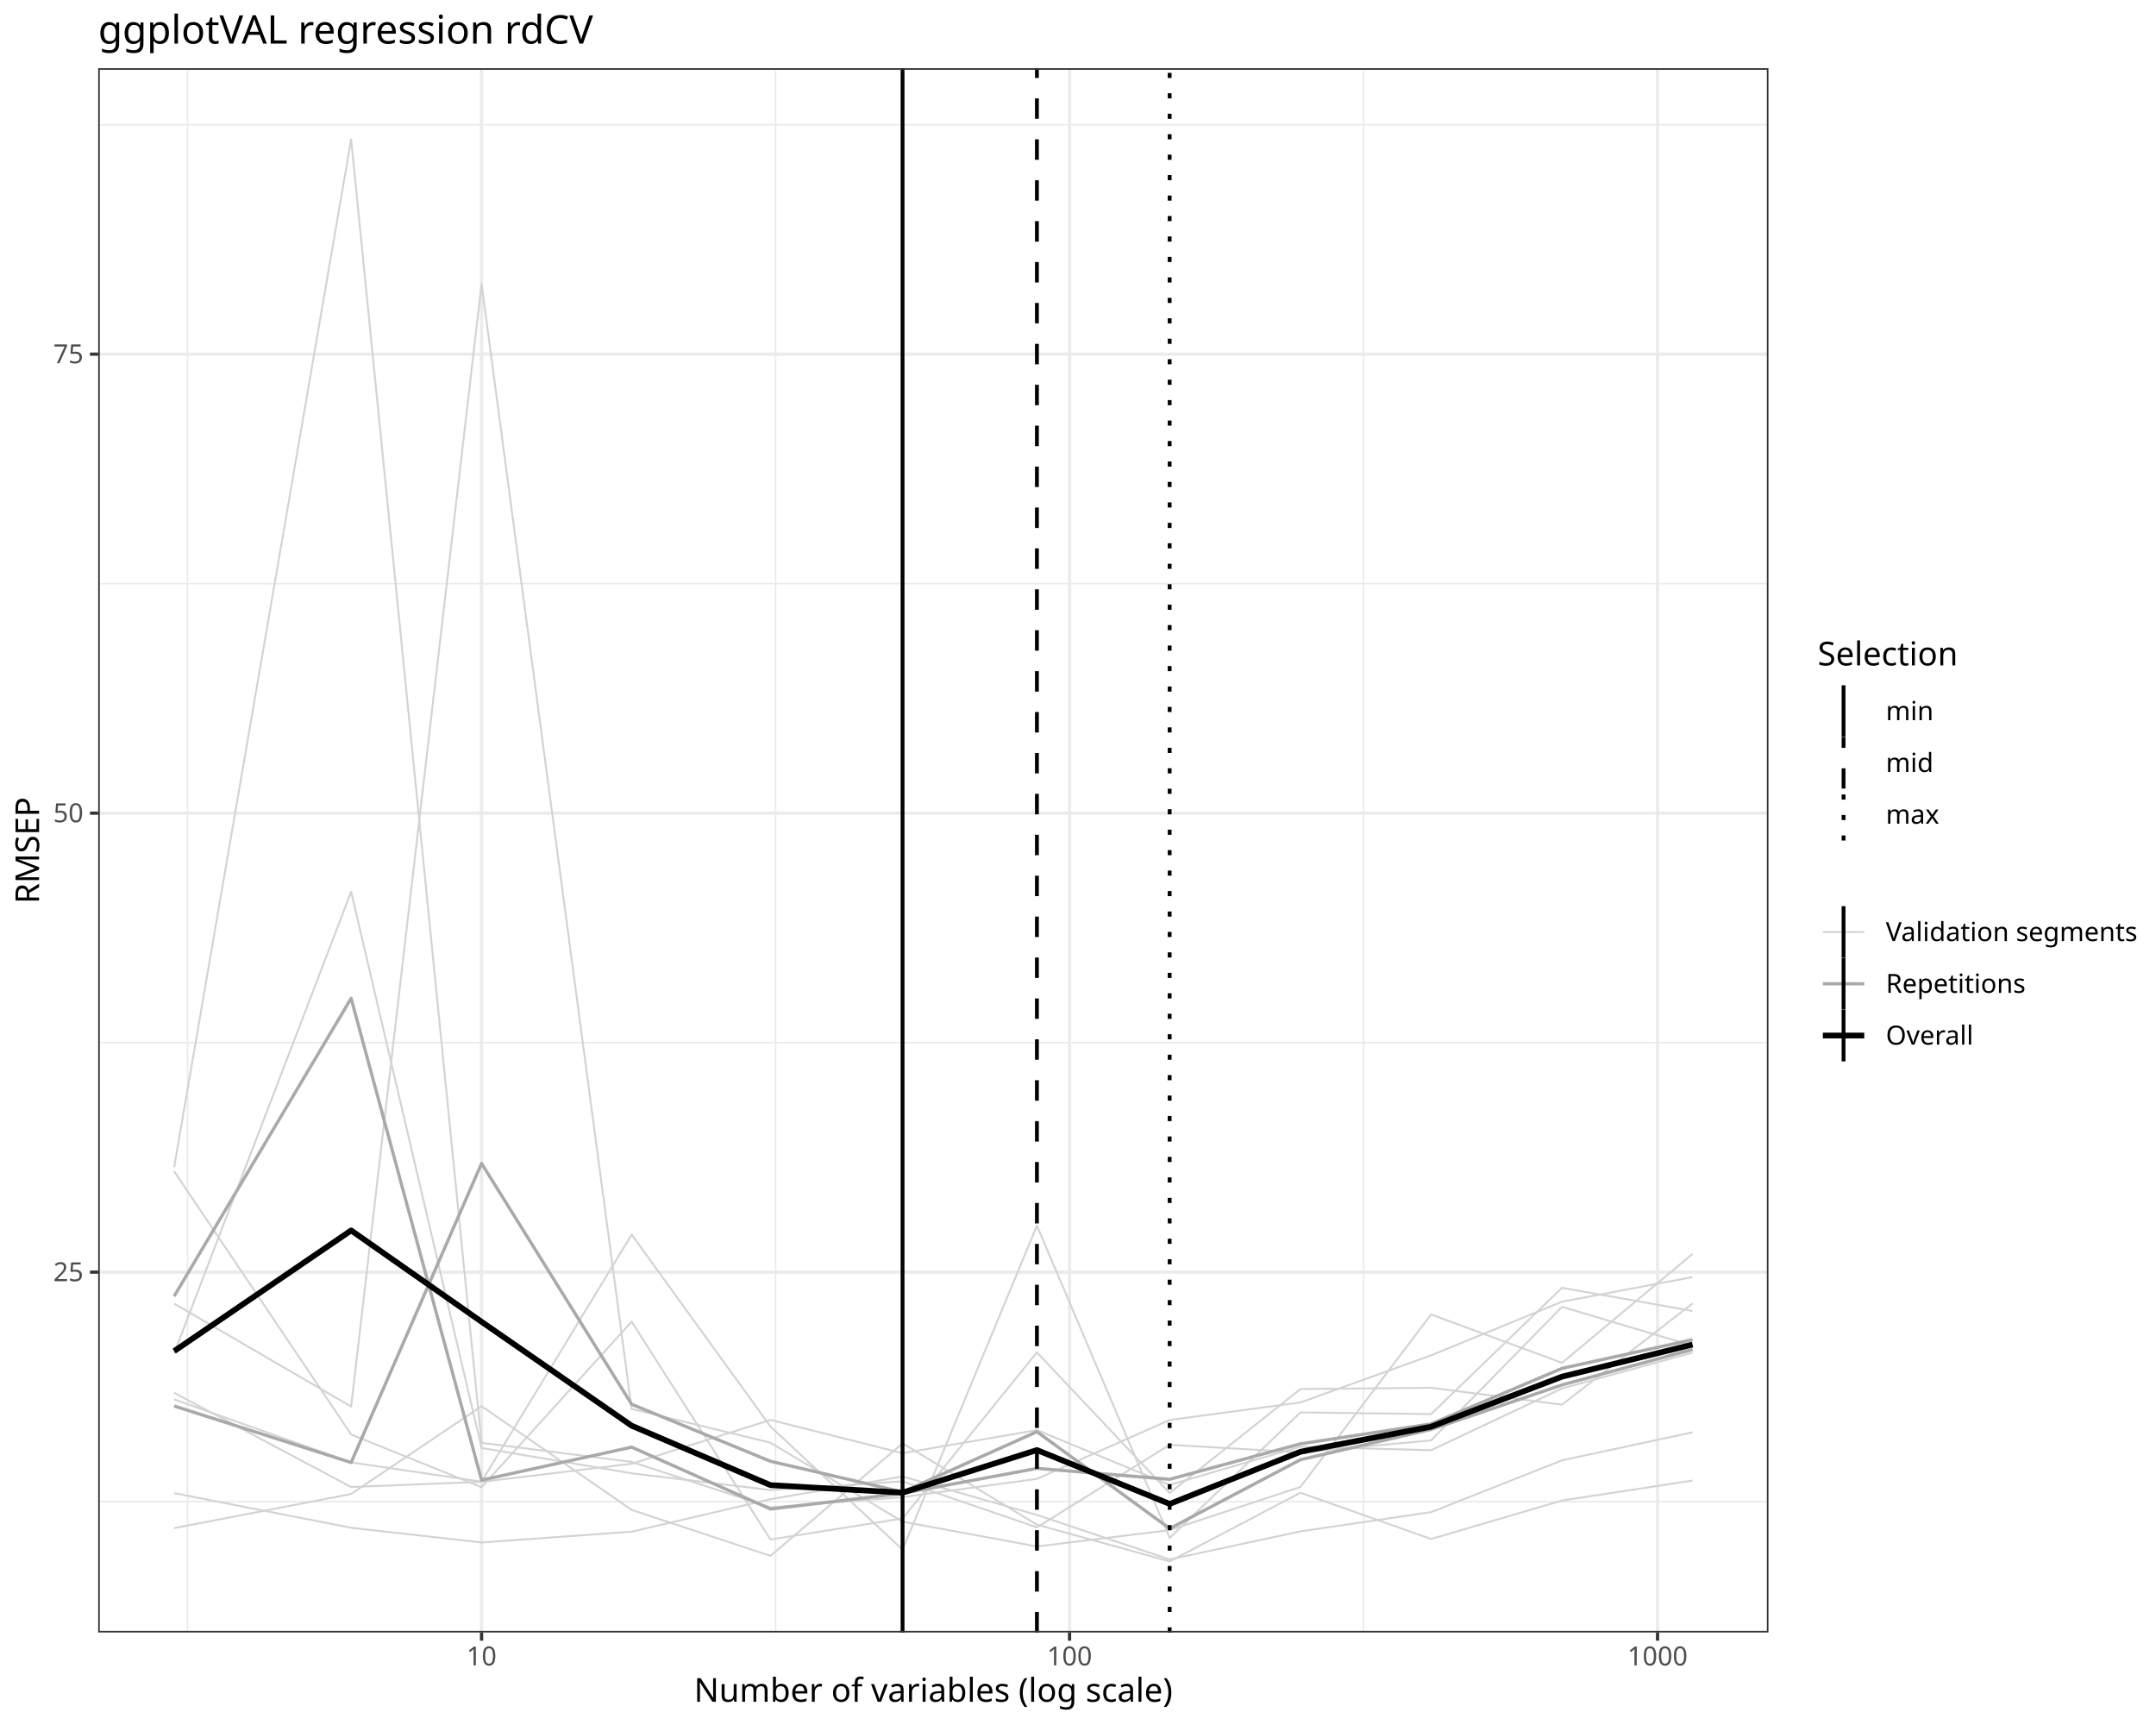
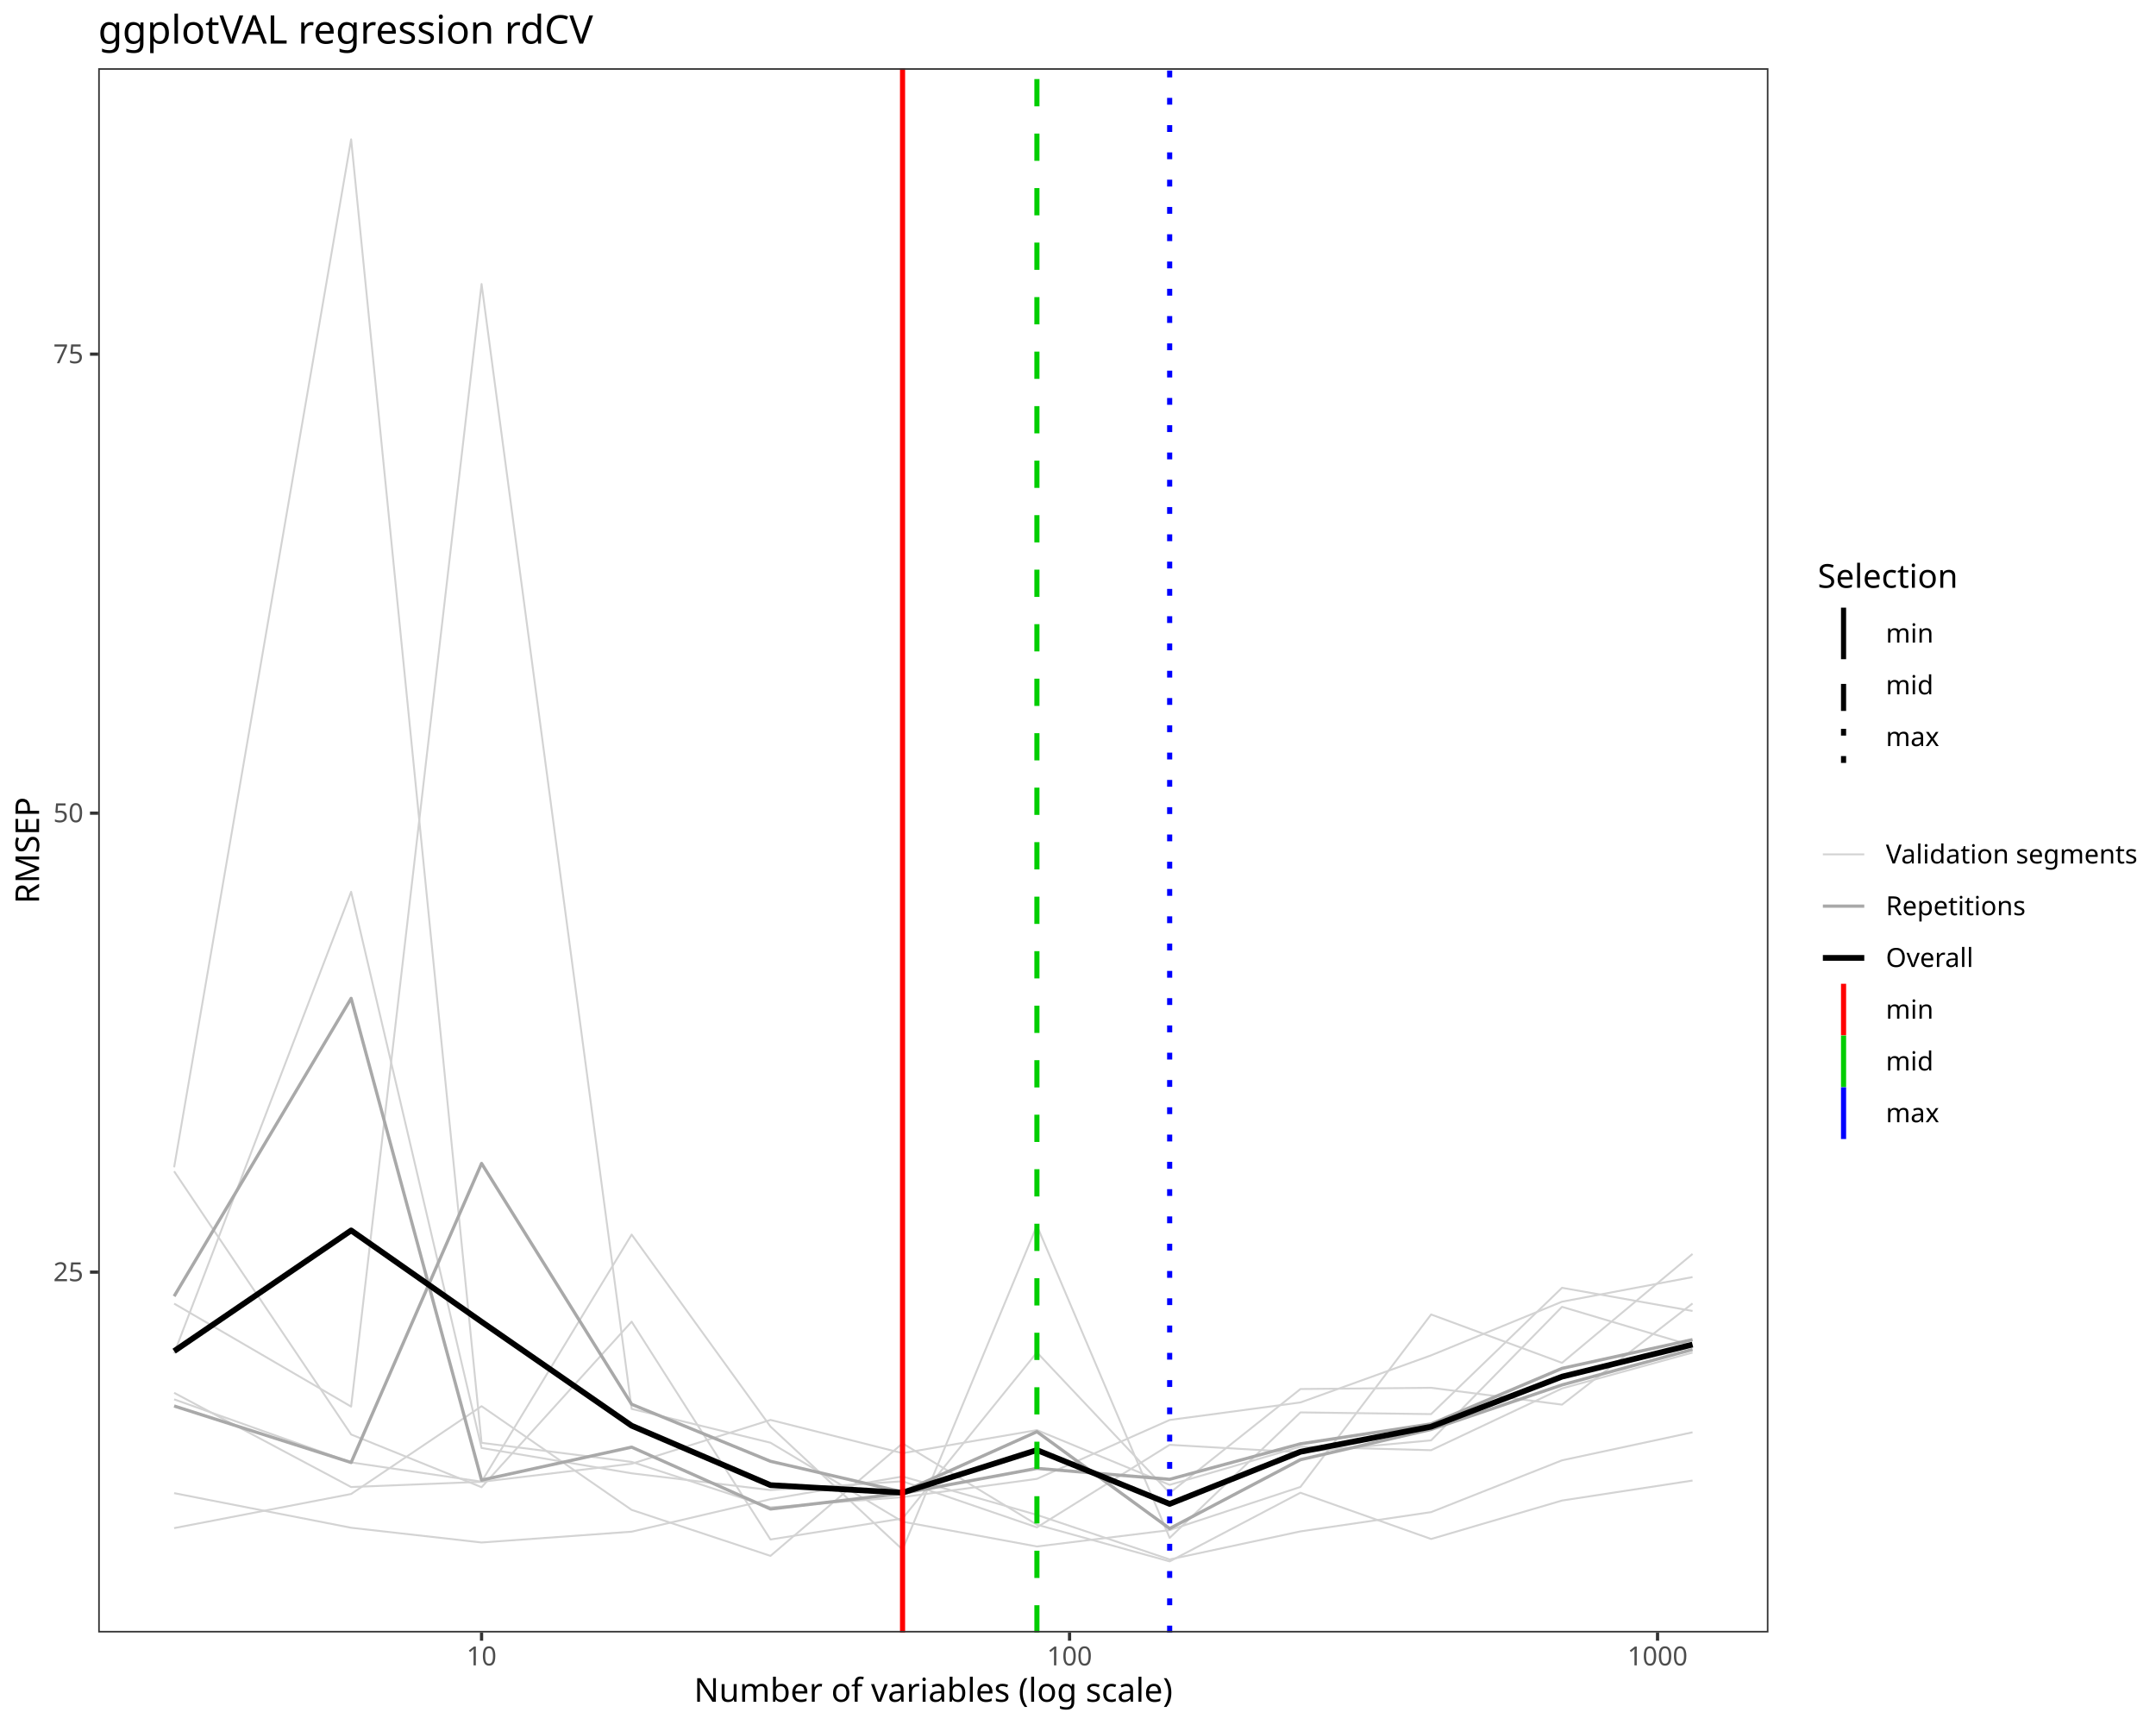
<svg xmlns="http://www.w3.org/2000/svg" class="svglite" data-engine-version="2.0" width="720.00pt" height="576.00pt" viewBox="0 0 720.00 576.00">
  <defs>
    <style type="text/css">
    .svglite line, .svglite polyline, .svglite polygon, .svglite path, .svglite rect, .svglite circle {
      fill: none;
      stroke: #000000;
      stroke-linecap: round;
      stroke-linejoin: round;
      stroke-miterlimit: 10.00;
    }
  </style>
  </defs>
  <rect width="100%" height="100%" style="stroke: none; fill: #FFFFFF;" />
  <defs>
    <clipPath id="cpMC4wMHw3MjAuMDB8MC4wMHw1NzYuMDA=">
      <rect x="0.00" y="0.00" width="720.00" height="576.00" />
    </clipPath>
  </defs>
  <g clip-path="url(#cpMC4wMHw3MjAuMDB8MC4wMHw1NzYuMDA=)">
    <rect x="0.00" y="0.00" width="720.00" height="576.00" style="stroke-width: 1.07; stroke: #FFFFFF; fill: #FFFFFF;" />
  </g>
  <defs>
    <clipPath id="cpMzIuNzl8NTkwLjU5fDIyLjc4fDU0NS4xMQ==">
      <rect x="32.79" y="22.78" width="557.79" height="522.33" />
    </clipPath>
  </defs>
  <g clip-path="url(#cpMzIuNzl8NTkwLjU5fDIyLjc4fDU0NS4xMQ==)">
    <rect x="32.79" y="22.78" width="557.79" height="522.33" style="stroke-width: 1.07; stroke: none; fill: #FFFFFF;" />
-     <polyline points="32.79,501.41 590.59,501.41 " style="stroke-width: 0.53; stroke: #EBEBEB; stroke-linecap: butt;" />
-     <polyline points="32.79,348.15 590.59,348.15 " style="stroke-width: 0.53; stroke: #EBEBEB; stroke-linecap: butt;" />
-     <polyline points="32.79,194.89 590.59,194.89 " style="stroke-width: 0.53; stroke: #EBEBEB; stroke-linecap: butt;" />
-     <polyline points="32.79,41.64 590.59,41.64 " style="stroke-width: 0.53; stroke: #EBEBEB; stroke-linecap: butt;" />
-     <polyline points="62.64,545.11 62.64,22.78 " style="stroke-width: 0.53; stroke: #EBEBEB; stroke-linecap: butt;" />
-     <polyline points="259.00,545.11 259.00,22.78 " style="stroke-width: 0.53; stroke: #EBEBEB; stroke-linecap: butt;" />
-     <polyline points="455.36,545.11 455.36,22.78 " style="stroke-width: 0.53; stroke: #EBEBEB; stroke-linecap: butt;" />
-     <polyline points="32.79,424.78 590.59,424.78 " style="stroke-width: 1.07; stroke: #EBEBEB; stroke-linecap: butt;" />
-     <polyline points="32.79,271.52 590.59,271.52 " style="stroke-width: 1.07; stroke: #EBEBEB; stroke-linecap: butt;" />
-     <polyline points="32.79,118.26 590.59,118.26 " style="stroke-width: 1.07; stroke: #EBEBEB; stroke-linecap: butt;" />
-     <polyline points="160.82,545.11 160.82,22.78 " style="stroke-width: 1.07; stroke: #EBEBEB; stroke-linecap: butt;" />
-     <polyline points="357.18,545.11 357.18,22.78 " style="stroke-width: 1.07; stroke: #EBEBEB; stroke-linecap: butt;" />
-     <polyline points="553.54,545.11 553.54,22.78 " style="stroke-width: 1.07; stroke: #EBEBEB; stroke-linecap: butt;" />
    <polyline points="58.15,465.08 117.26,496.54 160.82,494.80 210.94,488.77 257.30,474.13 301.41,485.24 346.28,477.53 390.61,495.81 434.29,483.07 477.92,484.24 521.64,463.62 565.23,451.64 " style="stroke-width: 0.64; stroke: #D3D3D3; stroke-linecap: butt;" />
    <polyline points="58.15,467.26 117.26,488.32 160.82,494.75 210.94,412.24 257.30,476.35 301.41,517.43 346.28,409.26 390.61,513.52 434.29,471.62 477.92,472.19 521.64,430.01 565.23,437.75 " style="stroke-width: 0.64; stroke: #D3D3D3; stroke-linecap: butt;" />
    <polyline points="58.15,510.26 117.26,498.86 160.82,469.55 210.94,504.17 257.30,519.53 301.41,481.95 346.28,509.11 390.61,521.37 434.29,498.44 477.92,513.89 521.64,501.05 565.23,494.37 " style="stroke-width: 0.64; stroke: #D3D3D3; stroke-linecap: butt;" />
    <polyline points="58.15,435.30 117.26,469.68 160.82,94.84 210.94,470.45 257.30,481.74 301.41,508.11 346.28,516.39 390.61,510.92 434.29,496.50 477.92,438.92 521.64,455.07 565.23,418.70 " style="stroke-width: 0.64; stroke: #D3D3D3; stroke-linecap: butt;" />
    <polyline points="58.15,451.90 117.26,297.79 160.82,483.50 210.94,491.96 257.30,497.55 301.41,494.62 346.28,510.01 390.61,482.44 434.29,484.97 477.92,480.96 521.64,436.37 565.23,449.36 " style="stroke-width: 0.64; stroke: #D3D3D3; stroke-linecap: butt;" />
    <polyline points="58.15,391.11 117.26,478.99 160.82,496.60 210.94,441.32 257.30,514.06 301.41,507.04 346.28,451.59 390.61,498.53 434.29,463.81 477.92,463.40 521.64,469.03 565.23,435.24 " style="stroke-width: 0.64; stroke: #D3D3D3; stroke-linecap: butt;" />
    <polyline points="58.15,498.58 117.26,510.14 160.82,515.06 210.94,511.45 257.30,500.60 301.41,493.02 346.28,505.84 390.61,520.72 434.29,511.35 477.92,504.92 521.64,487.62 565.23,478.26 " style="stroke-width: 0.64; stroke: #D3D3D3; stroke-linecap: butt;" />
    <polyline points="58.15,389.77 117.26,46.53 160.82,481.78 210.94,488.14 257.30,503.31 301.41,499.91 346.28,493.81 390.61,474.15 434.29,468.29 477.92,452.57 521.64,434.65 565.23,426.43 " style="stroke-width: 0.64; stroke: #D3D3D3; stroke-linecap: butt;" />
    <polyline points="58.15,469.48 117.26,488.35 160.82,388.48 210.94,468.91 257.30,487.94 301.41,498.18 346.28,478.07 390.61,510.40 434.29,487.41 477.92,477.31 521.64,462.44 565.23,450.61 " style="stroke-width: 1.07; stroke: #A9A9A9; stroke-linecap: butt;" />
    <polyline points="58.15,432.84 117.26,333.36 160.82,494.23 210.94,483.22 257.30,503.88 301.41,498.65 346.28,490.31 390.61,493.96 434.29,482.11 477.92,475.46 521.64,456.92 565.23,447.32 " style="stroke-width: 1.07; stroke: #A9A9A9; stroke-linecap: butt;" />
    <polyline points="58.15,451.16 117.26,410.86 160.82,441.36 210.94,476.06 257.30,495.91 301.41,498.42 346.28,484.19 390.61,502.18 434.29,484.76 477.92,476.39 521.64,459.68 565.23,448.97 " style="stroke-width: 1.92; stroke-linecap: butt;" />
-     <line x1="301.41" y1="545.11" x2="301.41" y2="22.78" style="stroke-width: 1.28; stroke-linecap: butt;" />
-     <line x1="346.28" y1="545.11" x2="346.28" y2="22.78" style="stroke-width: 1.28; stroke-dasharray: 6.83,6.83; stroke-linecap: butt;" />
-     <line x1="390.61" y1="545.11" x2="390.61" y2="22.78" style="stroke-width: 1.28; stroke-dasharray: 1.71,5.12; stroke-linecap: butt;" />
+     <line x1="301.41" y1="545.11" x2="301.41" y2="22.78" style="stroke-width: 1.71; stroke: #FF0000; stroke-linecap: butt;" />
+     <line x1="346.28" y1="545.11" x2="346.28" y2="22.78" style="stroke-width: 1.71; stroke: #00CD00; stroke-dasharray: 9.10,9.10; stroke-linecap: butt;" />
+     <line x1="390.61" y1="545.11" x2="390.61" y2="22.78" style="stroke-width: 1.71; stroke: #0000FF; stroke-dasharray: 2.28,6.83; stroke-linecap: butt;" />
    <rect x="32.79" y="22.78" width="557.79" height="522.33" style="stroke-width: 1.07; stroke: #333333;" />
  </g>
  <g clip-path="url(#cpMC4wMHw3MjAuMDB8MC4wMHw1NzYuMDA=)">
    <text x="27.86" y="427.81" text-anchor="end" style="font-size: 8.80px; fill: #4D4D4D; font-family: sans;" textLength="9.79px" lengthAdjust="spacingAndGlyphs">25</text>
    <text x="27.86" y="274.55" text-anchor="end" style="font-size: 8.80px; fill: #4D4D4D; font-family: sans;" textLength="9.79px" lengthAdjust="spacingAndGlyphs">50</text>
    <text x="27.86" y="121.29" text-anchor="end" style="font-size: 8.80px; fill: #4D4D4D; font-family: sans;" textLength="9.79px" lengthAdjust="spacingAndGlyphs">75</text>
    <polyline points="30.05,424.78 32.79,424.78 " style="stroke-width: 1.07; stroke: #333333; stroke-linecap: butt;" />
    <polyline points="30.05,271.52 32.79,271.52 " style="stroke-width: 1.07; stroke: #333333; stroke-linecap: butt;" />
    <polyline points="30.05,118.26 32.79,118.26 " style="stroke-width: 1.07; stroke: #333333; stroke-linecap: butt;" />
    <polyline points="160.82,547.85 160.82,545.11 " style="stroke-width: 1.07; stroke: #333333; stroke-linecap: butt;" />
    <polyline points="357.18,547.85 357.18,545.11 " style="stroke-width: 1.07; stroke: #333333; stroke-linecap: butt;" />
    <polyline points="553.54,547.85 553.54,545.11 " style="stroke-width: 1.07; stroke: #333333; stroke-linecap: butt;" />
    <text x="160.82" y="556.10" text-anchor="middle" style="font-size: 8.80px; fill: #4D4D4D; font-family: sans;" textLength="9.79px" lengthAdjust="spacingAndGlyphs">10</text>
    <text x="357.18" y="556.10" text-anchor="middle" style="font-size: 8.80px; fill: #4D4D4D; font-family: sans;" textLength="14.68px" lengthAdjust="spacingAndGlyphs">100</text>
    <text x="553.54" y="556.10" text-anchor="middle" style="font-size: 8.80px; fill: #4D4D4D; font-family: sans;" textLength="19.58px" lengthAdjust="spacingAndGlyphs">1000</text>
    <text x="311.69" y="568.24" text-anchor="middle" style="font-size: 11.00px; font-family: sans;" textLength="152.25px" lengthAdjust="spacingAndGlyphs">Number of variables (log scale)</text>
    <text transform="translate(13.05,283.95) rotate(-90)" text-anchor="middle" style="font-size: 11.00px; font-family: sans;" textLength="39.13px" lengthAdjust="spacingAndGlyphs">RMSEP</text>
-     <rect x="601.54" y="208.00" width="56.22" height="78.13" style="stroke-width: 1.07; stroke: none; fill: #FFFFFF;" />
-     <text x="607.02" y="222.19" style="font-size: 11.00px; font-family: sans;" textLength="45.26px" lengthAdjust="spacingAndGlyphs">Selection</text>
-     <rect x="607.02" y="228.82" width="17.28" height="17.28" style="stroke-width: 1.07; stroke: none; fill: #FFFFFF;" />
-     <line x1="615.66" y1="246.10" x2="615.66" y2="228.82" style="stroke-width: 1.28; stroke-linecap: butt;" />
-     <rect x="607.02" y="246.10" width="17.28" height="17.28" style="stroke-width: 1.07; stroke: none; fill: #FFFFFF;" />
-     <line x1="615.66" y1="263.38" x2="615.66" y2="246.10" style="stroke-width: 1.28; stroke-dasharray: 6.83,6.83; stroke-linecap: butt;" />
-     <rect x="607.02" y="263.38" width="17.28" height="17.28" style="stroke-width: 1.07; stroke: none; fill: #FFFFFF;" />
-     <line x1="615.66" y1="280.66" x2="615.66" y2="263.38" style="stroke-width: 1.28; stroke-dasharray: 1.71,5.12; stroke-linecap: butt;" />
-     <text x="629.78" y="240.48" style="font-size: 8.80px; font-family: sans;" textLength="14.18px" lengthAdjust="spacingAndGlyphs">min</text>
-     <text x="629.78" y="257.76" style="font-size: 8.80px; font-family: sans;" textLength="14.18px" lengthAdjust="spacingAndGlyphs">mid</text>
-     <text x="629.78" y="275.04" style="font-size: 8.80px; font-family: sans;" textLength="16.63px" lengthAdjust="spacingAndGlyphs">max</text>
-     <rect x="601.54" y="297.09" width="112.98" height="62.80" style="stroke-width: 1.07; stroke: none; fill: #FFFFFF;" />
-     <rect x="607.02" y="302.57" width="17.28" height="17.28" style="stroke-width: 1.07; stroke: none; fill: #FFFFFF;" />
-     <line x1="608.75" y1="311.21" x2="622.58" y2="311.21" style="stroke-width: 0.64; stroke: #D3D3D3; stroke-linecap: butt;" />
-     <line x1="615.66" y1="319.85" x2="615.66" y2="302.57" style="stroke-width: 1.28; stroke-linecap: butt;" />
-     <rect x="607.02" y="319.85" width="17.28" height="17.28" style="stroke-width: 1.07; stroke: none; fill: #FFFFFF;" />
-     <line x1="608.75" y1="328.49" x2="622.58" y2="328.49" style="stroke-width: 1.07; stroke: #A9A9A9; stroke-linecap: butt;" />
-     <line x1="615.66" y1="337.13" x2="615.66" y2="319.85" style="stroke-width: 1.28; stroke-linecap: butt;" />
-     <rect x="607.02" y="337.13" width="17.28" height="17.28" style="stroke-width: 1.07; stroke: none; fill: #FFFFFF;" />
-     <line x1="608.75" y1="345.77" x2="622.58" y2="345.77" style="stroke-width: 1.92; stroke-linecap: butt;" />
-     <line x1="615.66" y1="354.41" x2="615.66" y2="337.13" style="stroke-width: 1.28; stroke-linecap: butt;" />
-     <text x="629.78" y="314.24" style="font-size: 8.80px; font-family: sans;" textLength="79.26px" lengthAdjust="spacingAndGlyphs">Validation segments</text>
-     <text x="629.78" y="331.52" style="font-size: 8.80px; font-family: sans;" textLength="44.03px" lengthAdjust="spacingAndGlyphs">Repetitions</text>
-     <text x="629.78" y="348.80" style="font-size: 8.80px; font-family: sans;" textLength="27.88px" lengthAdjust="spacingAndGlyphs">Overall</text>
+     <rect x="601.54" y="182.08" width="56.22" height="78.13" style="stroke-width: 1.07; stroke: none; fill: #FFFFFF;" />
+     <text x="607.02" y="196.27" style="font-size: 11.00px; font-family: sans;" textLength="45.26px" lengthAdjust="spacingAndGlyphs">Selection</text>
+     <rect x="607.02" y="202.90" width="17.28" height="17.28" style="stroke-width: 1.07; stroke: none; fill: #FFFFFF;" />
+     <line x1="615.66" y1="220.18" x2="615.66" y2="202.90" style="stroke-width: 1.71; stroke-linecap: butt;" />
+     <rect x="607.02" y="220.18" width="17.28" height="17.28" style="stroke-width: 1.07; stroke: none; fill: #FFFFFF;" />
+     <line x1="615.66" y1="237.46" x2="615.66" y2="220.18" style="stroke-width: 1.71; stroke-dasharray: 9.10,9.10; stroke-linecap: butt;" />
+     <rect x="607.02" y="237.46" width="17.28" height="17.28" style="stroke-width: 1.07; stroke: none; fill: #FFFFFF;" />
+     <line x1="615.66" y1="254.74" x2="615.66" y2="237.46" style="stroke-width: 1.71; stroke-dasharray: 2.28,6.83; stroke-linecap: butt;" />
+     <text x="629.78" y="214.56" style="font-size: 8.80px; font-family: sans;" textLength="14.18px" lengthAdjust="spacingAndGlyphs">min</text>
+     <text x="629.78" y="231.84" style="font-size: 8.80px; font-family: sans;" textLength="14.18px" lengthAdjust="spacingAndGlyphs">mid</text>
+     <text x="629.78" y="249.12" style="font-size: 8.80px; font-family: sans;" textLength="16.63px" lengthAdjust="spacingAndGlyphs">max</text>
+     <rect x="601.54" y="271.17" width="112.98" height="114.64" style="stroke-width: 1.07; stroke: none; fill: #FFFFFF;" />
+     <rect x="607.02" y="276.65" width="17.28" height="17.28" style="stroke-width: 1.07; stroke: none; fill: #FFFFFF;" />
+     <line x1="608.75" y1="285.29" x2="622.58" y2="285.29" style="stroke-width: 0.64; stroke: #D3D3D3; stroke-linecap: butt;" />
+     <rect x="607.02" y="293.93" width="17.28" height="17.28" style="stroke-width: 1.07; stroke: none; fill: #FFFFFF;" />
+     <line x1="608.75" y1="302.57" x2="622.58" y2="302.57" style="stroke-width: 1.07; stroke: #A9A9A9; stroke-linecap: butt;" />
+     <rect x="607.02" y="311.21" width="17.28" height="17.28" style="stroke-width: 1.07; stroke: none; fill: #FFFFFF;" />
+     <line x1="608.75" y1="319.85" x2="622.58" y2="319.85" style="stroke-width: 1.92; stroke-linecap: butt;" />
+     <rect x="607.02" y="328.49" width="17.28" height="17.28" style="stroke-width: 1.07; stroke: none; fill: #FFFFFF;" />
+     <line x1="615.66" y1="345.77" x2="615.66" y2="328.49" style="stroke-width: 1.71; stroke: #FF0000; stroke-linecap: butt;" />
+     <rect x="607.02" y="345.77" width="17.28" height="17.28" style="stroke-width: 1.07; stroke: none; fill: #FFFFFF;" />
+     <line x1="615.66" y1="363.05" x2="615.66" y2="345.77" style="stroke-width: 1.71; stroke: #00CD00; stroke-linecap: butt;" />
+     <rect x="607.02" y="363.05" width="17.28" height="17.28" style="stroke-width: 1.07; stroke: none; fill: #FFFFFF;" />
+     <line x1="615.66" y1="380.33" x2="615.66" y2="363.05" style="stroke-width: 1.71; stroke: #0000FF; stroke-linecap: butt;" />
+     <text x="629.78" y="288.32" style="font-size: 8.80px; font-family: sans;" textLength="79.26px" lengthAdjust="spacingAndGlyphs">Validation segments</text>
+     <text x="629.78" y="305.60" style="font-size: 8.80px; font-family: sans;" textLength="44.03px" lengthAdjust="spacingAndGlyphs">Repetitions</text>
+     <text x="629.78" y="322.88" style="font-size: 8.80px; font-family: sans;" textLength="27.88px" lengthAdjust="spacingAndGlyphs">Overall</text>
+     <text x="629.78" y="340.16" style="font-size: 8.80px; font-family: sans;" textLength="14.18px" lengthAdjust="spacingAndGlyphs">min</text>
+     <text x="629.78" y="357.44" style="font-size: 8.80px; font-family: sans;" textLength="14.18px" lengthAdjust="spacingAndGlyphs">mid</text>
+     <text x="629.78" y="374.72" style="font-size: 8.80px; font-family: sans;" textLength="16.63px" lengthAdjust="spacingAndGlyphs">max</text>
    <text x="32.79" y="14.56" style="font-size: 13.20px; font-family: sans;" textLength="159.98px" lengthAdjust="spacingAndGlyphs">ggplotVAL regression rdCV</text>
  </g>
</svg>
